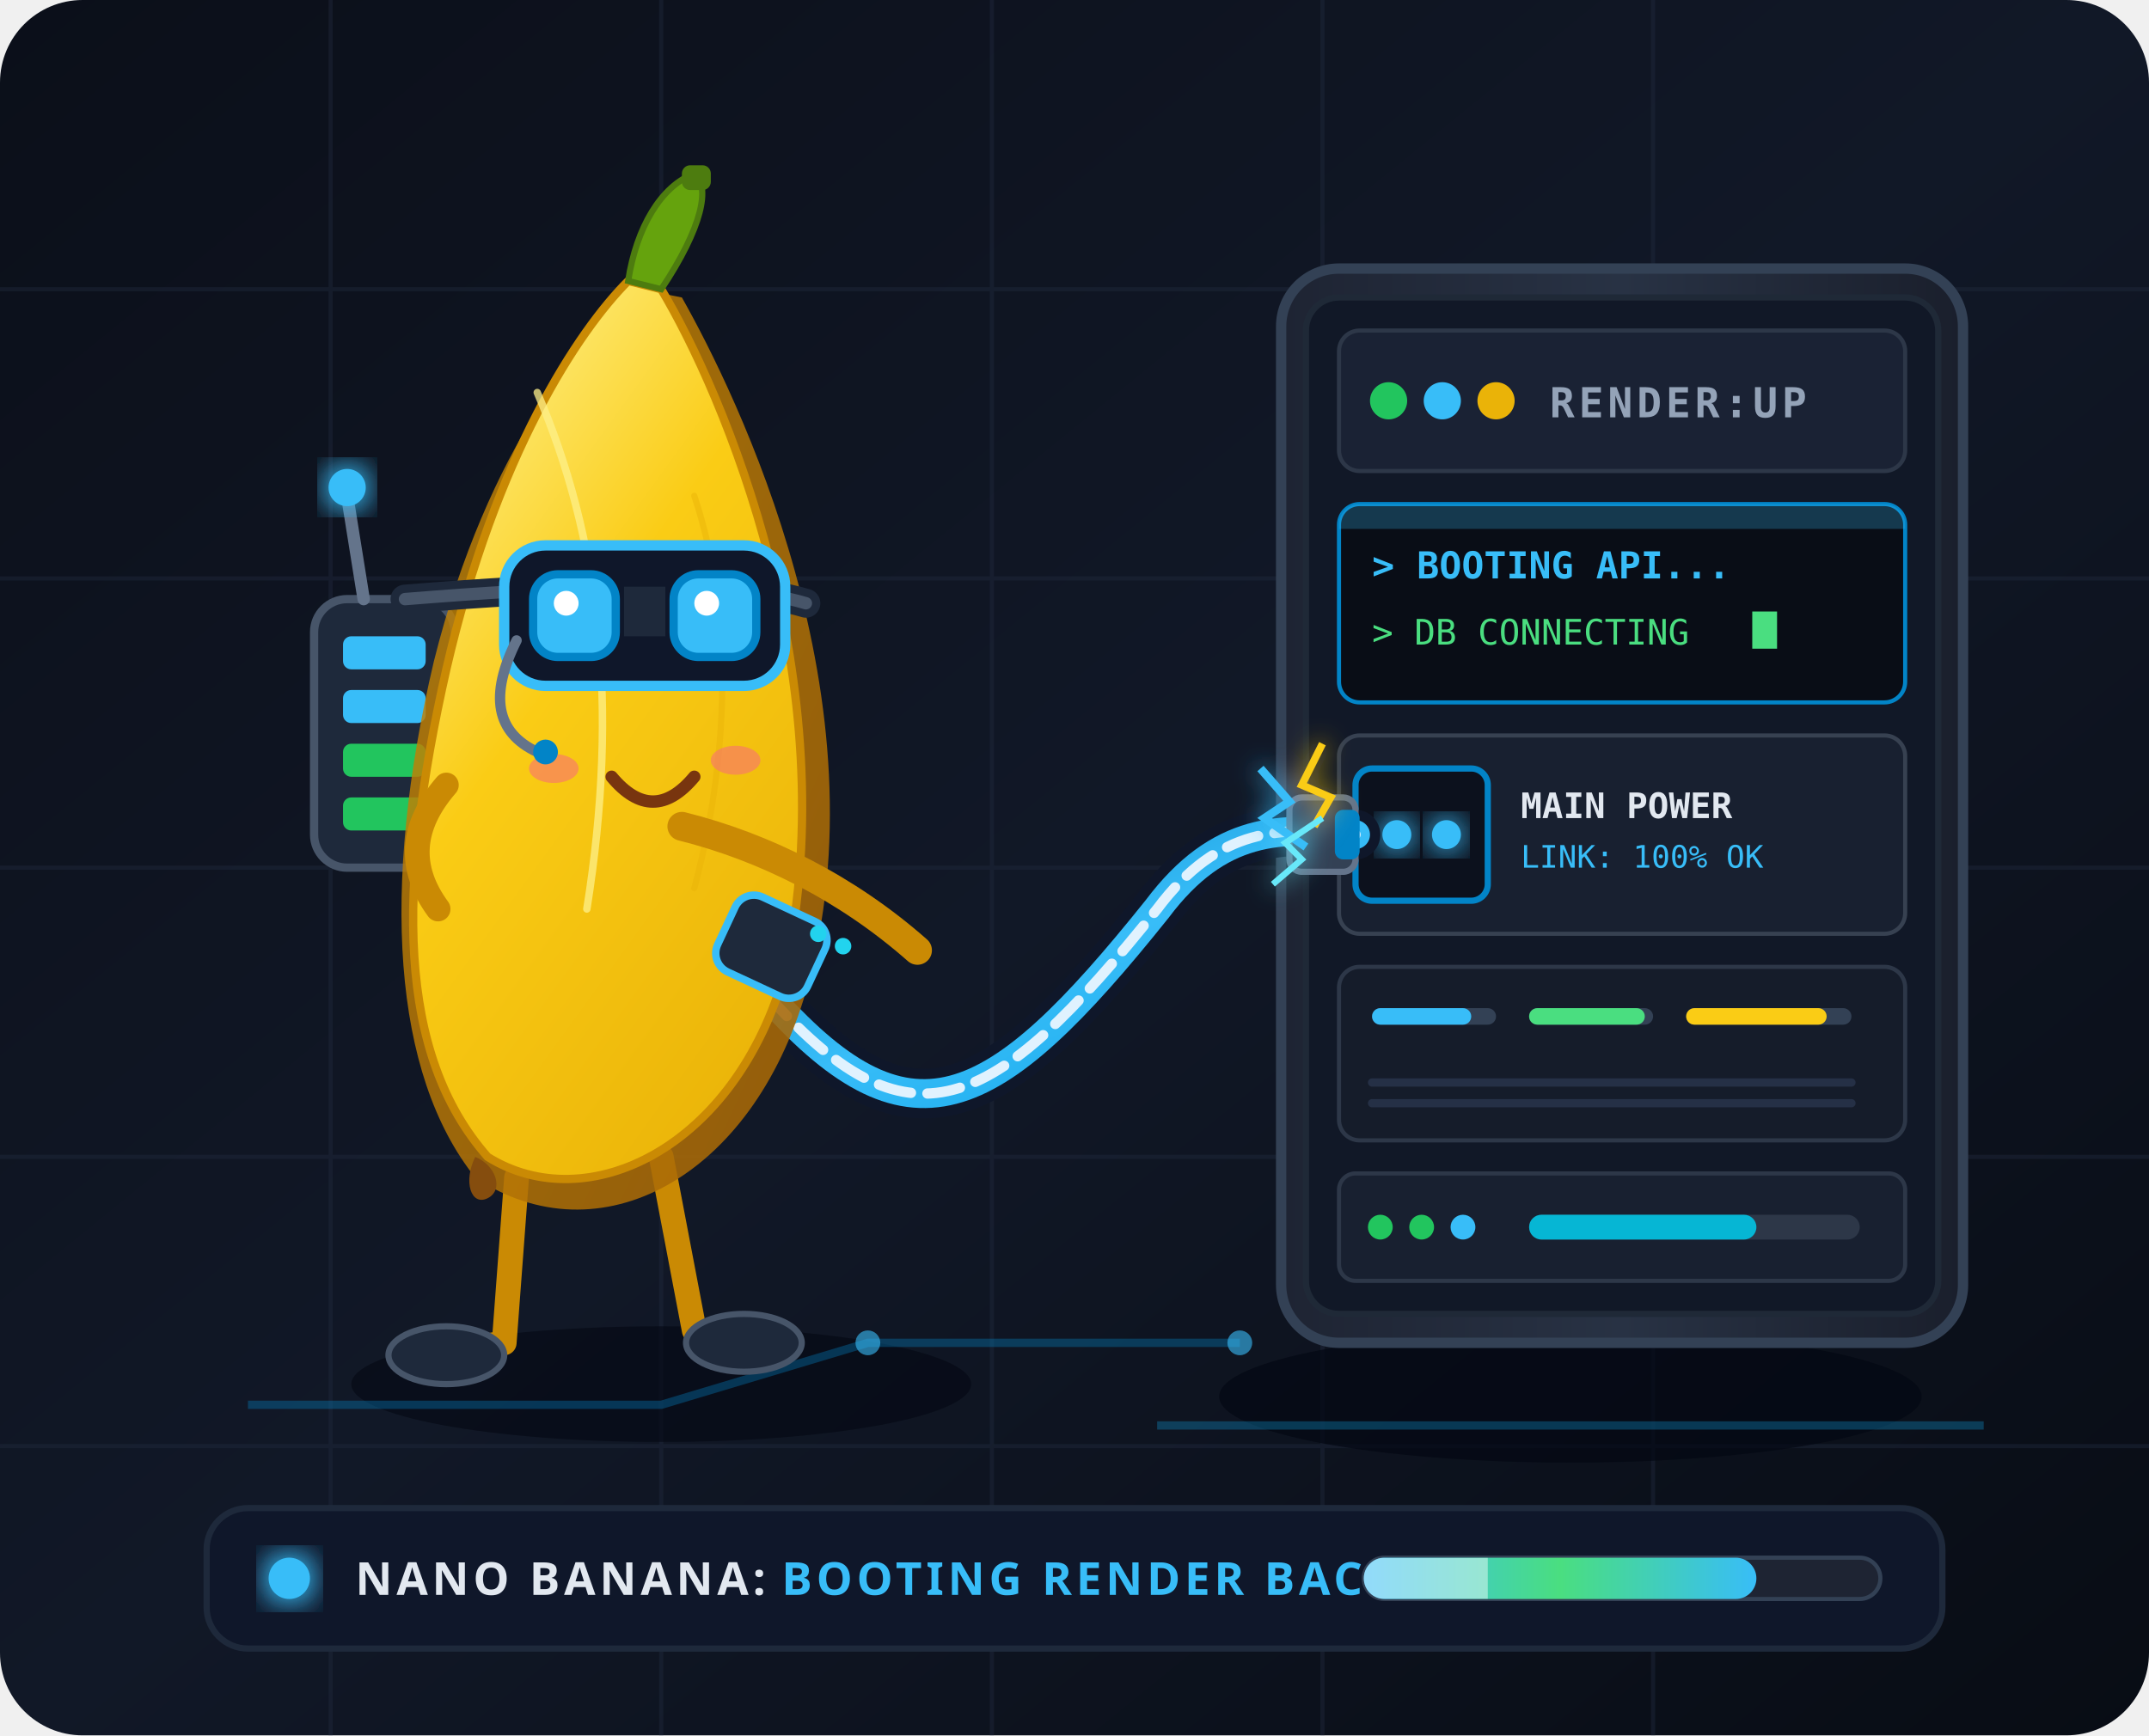
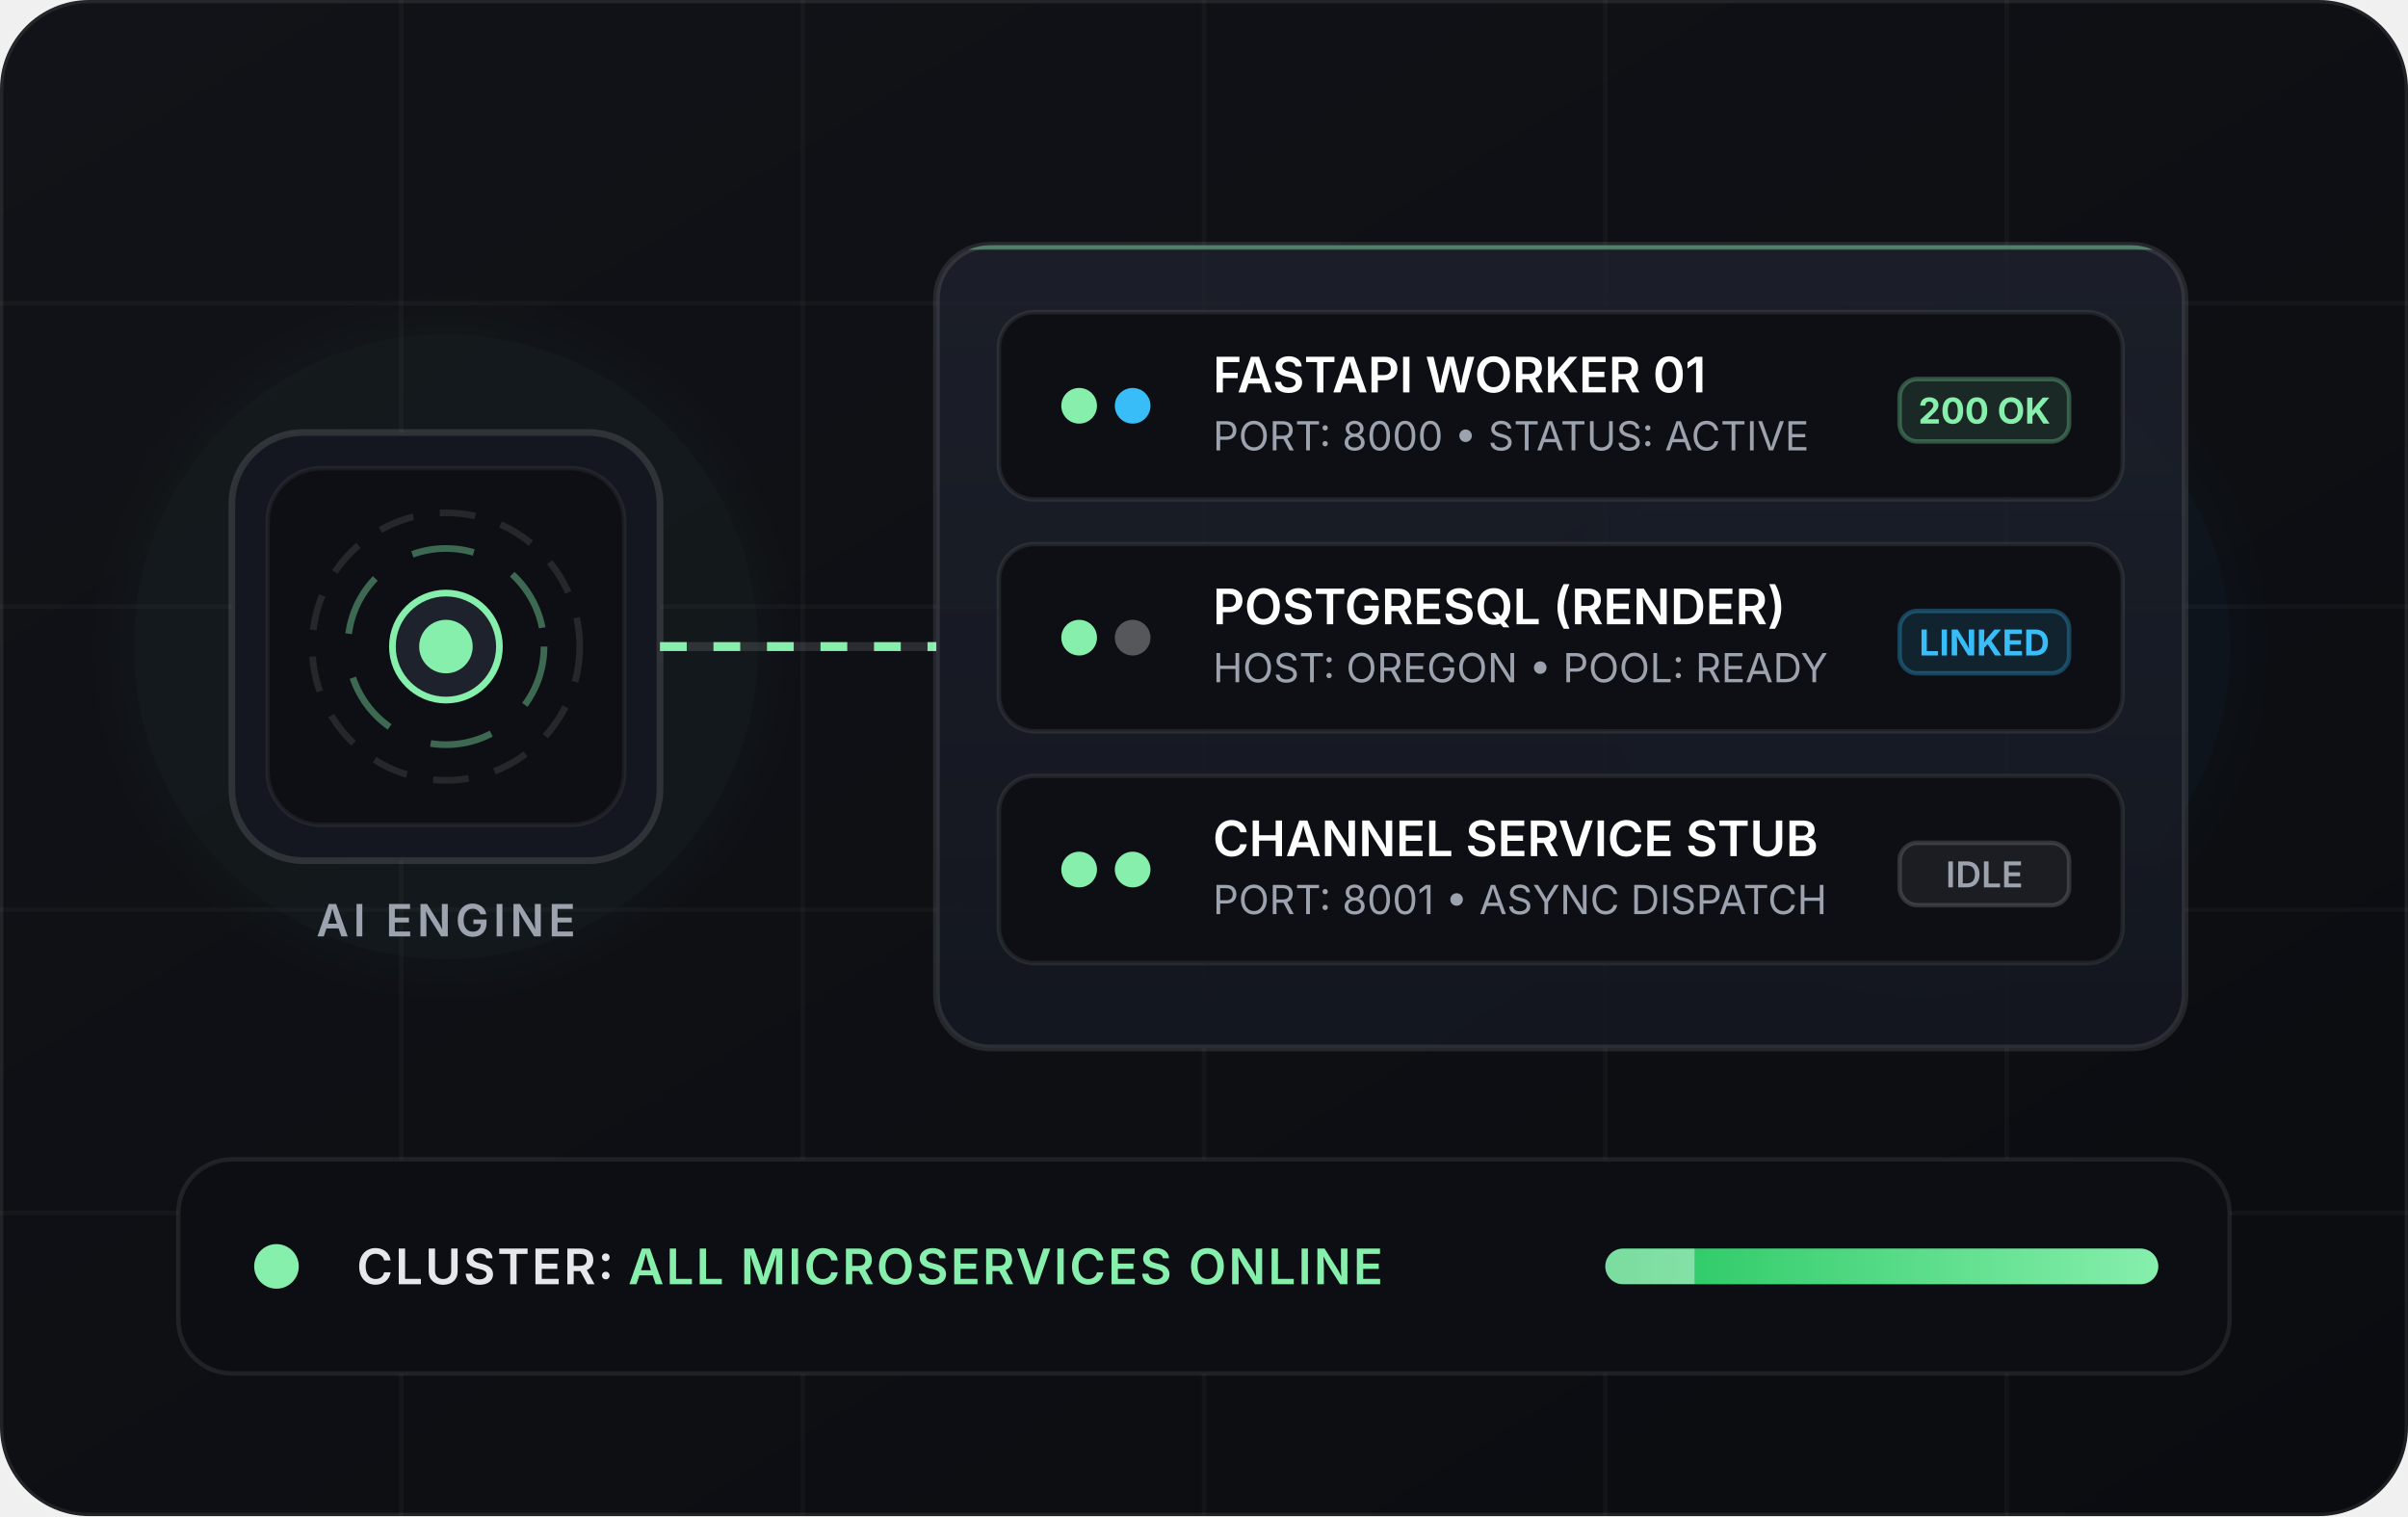
- <svg xmlns="http://www.w3.org/2000/svg" viewBox="0 0 520 420" width="100%" height="100%">
+ <svg xmlns="http://www.w3.org/2000/svg" viewBox="0 0 540 340" width="100%" height="100%">
  <defs>
-     <linearGradient id="bgGrad" x1="0%" y1="0%" x2="100%" y2="100%">
-       <stop offset="0%" stop-color="#0b0f19" />
-       <stop offset="50%" stop-color="#111827" />
-       <stop offset="100%" stop-color="#080c14" />
+     <linearGradient id="proBg" x1="0%" y1="0%" x2="100%" y2="100%">
+       <stop offset="0%" stop-color="#111318" />
+       <stop offset="100%" stop-color="#0a0c10" />
    </linearGradient>
-     <linearGradient id="bananaGrad" x1="20%" y1="0%" x2="80%" y2="100%">
-       <stop offset="0%" stop-color="#fef08a" />
-       <stop offset="40%" stop-color="#facc15" />
-       <stop offset="100%" stop-color="#eab308" />
+     <linearGradient id="glassChassis" x1="0%" y1="0%" x2="0%" y2="100%">
+       <stop offset="0%" stop-color="#1e222d" stop-opacity="0.8" />
+       <stop offset="100%" stop-color="#141720" stop-opacity="0.9" />
    </linearGradient>
-     <linearGradient id="bananaShadow" x1="0%" y1="0%" x2="100%" y2="100%">
-       <stop offset="0%" stop-color="#ca8a04" stop-opacity="0.8" />
-       <stop offset="100%" stop-color="#a16207" stop-opacity="0.9" />
+     <linearGradient id="emeraldGrad" x1="0%" y1="0%" x2="100%" y2="0%">
+       <stop offset="0%" stop-color="#22c55e" />
+       <stop offset="100%" stop-color="#86efac" />
    </linearGradient>
-     <linearGradient id="serverGrad" x1="0%" y1="0%" x2="100%" y2="0%">
-       <stop offset="0%" stop-color="#1e2433" />
-       <stop offset="50%" stop-color="#283244" />
-       <stop offset="100%" stop-color="#1a1f2c" />
-     </linearGradient>
-     <linearGradient id="cyanNeon" x1="0%" y1="0%" x2="100%" y2="0%">
-       <stop offset="0%" stop-color="#06b6d4" />
-       <stop offset="50%" stop-color="#38bdf8" />
-       <stop offset="100%" stop-color="#22d3ee" />
-     </linearGradient>
-     <linearGradient id="cableGrad" x1="0%" y1="0%" x2="100%" y2="100%">
-       <stop offset="0%" stop-color="#0284c7" />
-       <stop offset="50%" stop-color="#38bdf8" />
-       <stop offset="100%" stop-color="#0ea5e9" />
-     </linearGradient>
-     <linearGradient id="progressBarGrad" x1="0%" y1="0%" x2="100%" y2="0%">
-       <stop offset="0%" stop-color="#38bdf8" />
-       <stop offset="50%" stop-color="#4ade80" />
-       <stop offset="100%" stop-color="#38bdf8" />
-     </linearGradient>
-     <filter id="neonGlowCyan" x="-30%" y="-30%" width="160%" height="160%">
-       <feGaussianBlur stdDeviation="4" result="blur" />
-       <feMerge>
-         <feMergeNode in="blur" />
-         <feMergeNode in="blur" />
-         <feMergeNode in="SourceGraphic" />
-       </feMerge>
-     </filter>
-     <filter id="neonGlowYellow" x="-30%" y="-30%" width="160%" height="160%">
-       <feGaussianBlur stdDeviation="5" result="blur" />
+     <filter id="softGlow" x="-20%" y="-20%" width="140%" height="140%">
+       <feGaussianBlur stdDeviation="3" result="blur" />
      <feMerge>
        <feMergeNode in="blur" />
        <feMergeNode in="SourceGraphic" />
      </feMerge>
    </filter>
-     <filter id="sparkGlow" x="-50%" y="-50%" width="200%" height="200%">
-       <feGaussianBlur stdDeviation="3" result="blur" />
+     <filter id="accentGlow" x="-30%" y="-30%" width="160%" height="160%">
+       <feGaussianBlur stdDeviation="6" result="blur" />
      <feMerge>
        <feMergeNode in="blur" />
        <feMergeNode in="SourceGraphic" />
      </feMerge>
    </filter>
  </defs>
  <style>
-     /* CSS Keyframe Animations */
-     @keyframes floatBanana {
-       0%, 100% { transform: translateY(0px) rotate(0deg); }
-       50% { transform: translateY(-7px) rotate(-1.5deg); }
+     @keyframes pulseLed {
+       0%, 100% { opacity: 1; filter: drop-shadow(0 0 4px #86efac); }
+       50% { opacity: 0.3; filter: none; }
    }

-     @keyframes pulseGoggles {
-       0%, 100% { opacity: 0.85; filter: drop-shadow(0 0 4px #38bdf8); }
-       50% { opacity: 1; filter: drop-shadow(0 0 12px #38bdf8); }
-     }
- 
-     @keyframes electricPulse {
-       0%, 100% { stroke-dashoffset: 0; opacity: 0.9; }
-       50% { stroke-dashoffset: -30; opacity: 1; }
-     }
- 
-     @keyframes blinkLedGreen {
-       0%, 100% { opacity: 1; filter: drop-shadow(0 0 6px #22c55e); }
+     @keyframes pulseCyan {
+       0%, 100% { opacity: 1; filter: drop-shadow(0 0 4px #38bdf8); }
      50% { opacity: 0.25; filter: none; }
    }

-     @keyframes blinkLedCyan {
-       0%, 100% { opacity: 0.2; filter: none; }
-       40% { opacity: 1; filter: drop-shadow(0 0 6px #06b6d4); }
-       70% { opacity: 0.3; }
+     @keyframes dataStream {
+       0% { stroke-dashoffset: 60; }
+       100% { stroke-dashoffset: 0; }
    }

-     @keyframes blinkLedYellow {
-       0%, 100% { opacity: 0.3; }
-       30% { opacity: 1; filter: drop-shadow(0 0 6px #eab308); }
-       80% { opacity: 0.2; filter: none; }
+     @keyframes scanLine {
+       0% { transform: translateY(0); opacity: 0.1; }
+       50% { opacity: 0.45; }
+       100% { transform: translateY(180px); opacity: 0.1; }
    }

-     @keyframes sparkFlicker {
-       0%, 100% { opacity: 0; transform: scale(0.6); }
-       25% { opacity: 1; transform: scale(1.1); }
-       50% { opacity: 0.2; transform: scale(0.8); }
-       75% { opacity: 1; transform: scale(1.2); }
+     @keyframes coreSpin {
+       0% { transform: rotate(0deg); }
+       100% { transform: rotate(360deg); }
    }

-     @keyframes progressSweep {
+     @keyframes shimmerBar {
      0% { transform: translateX(-100%); }
      100% { transform: translateX(200%); }
    }

-     @keyframes scanline {
-       0% { transform: translateY(0px); opacity: 0.6; }
-       50% { opacity: 0.9; }
-       100% { transform: translateY(28px); opacity: 0.2; }
+     .led-emerald { animation: pulseLed 1.6s ease-in-out infinite; }
+     .led-emerald-alt { animation: pulseLed 2.1s 0.4s ease-in-out infinite; }
+     .led-cyan { animation: pulseCyan 1.8s 0.2s ease-in-out infinite; }
+ 
+     .stream-line {
+       stroke-dasharray: 6 6;
+       animation: dataStream 1.2s linear infinite;
    }

-     @keyframes terminalTextFlicker {
-       0%, 100% { opacity: 1; }
-       50% { opacity: 0.7; }
+     .scanner {
+       animation: scanLine 3s linear infinite;
    }

-     .banana-char {
-       animation: floatBanana 3.2s ease-in-out infinite;
-       transform-origin: 150px 220px;
+     .core-rings {
+       transform-origin: 100px 145px;
+       animation: coreSpin 16s linear infinite;
    }

-     .goggles-lens {
-       animation: pulseGoggles 2s ease-in-out infinite;
-     }
- 
-     .spark-1 {
-       animation: sparkFlicker 1.4s ease-in-out infinite;
-       transform-origin: 295px 190px;
-     }
- 
-     .spark-2 {
-       animation: sparkFlicker 1.8s 0.4s ease-in-out infinite;
-       transform-origin: 300px 185px;
-     }
- 
-     .spark-3 {
-       animation: sparkFlicker 1.2s 0.7s ease-in-out infinite;
-       transform-origin: 290px 200px;
-     }
- 
-     .led-g1 { animation: blinkLedGreen 1.2s infinite ease-in-out; }
-     .led-g2 { animation: blinkLedGreen 1.5s 0.3s infinite ease-in-out; }
-     .led-c1 { animation: blinkLedCyan 1.8s 0.2s infinite ease-in-out; }
-     .led-y1 { animation: blinkLedYellow 1.4s 0.5s infinite ease-in-out; }
- 
-     .electric-wire {
-       stroke-dasharray: 8 4;
-       animation: electricPulse 1s linear infinite;
-     }
- 
-     .progress-bar-inner {
-       animation: progressSweep 2s ease-in-out infinite;
-     }
- 
-     .scanline-bar {
-       animation: scanline 2.5s linear infinite;
-     }
- 
-     .terminal-title {
-       animation: terminalTextFlicker 2.5s ease-in-out infinite;
+     .shimmer {
+       animation: shimmerBar 2.2s cubic-bezier(0.4, 0, 0.2, 1) infinite;
    }
  </style>
-   <rect width="520" height="420" rx="20" fill="url(#bgGrad)" />
-   <g stroke="#1e293b" stroke-width="1" opacity="0.45">
-     <line x1="0" y1="70" x2="520" y2="70" />
-     <line x1="0" y1="140" x2="520" y2="140" />
-     <line x1="0" y1="210" x2="520" y2="210" />
-     <line x1="0" y1="280" x2="520" y2="280" />
-     <line x1="0" y1="350" x2="520" y2="350" />
-     <line x1="80" y1="0" x2="80" y2="420" />
-     <line x1="160" y1="0" x2="160" y2="420" />
-     <line x1="240" y1="0" x2="240" y2="420" />
-     <line x1="320" y1="0" x2="320" y2="420" />
-     <line x1="400" y1="0" x2="400" y2="420" />
+   <rect width="540" height="340" rx="20" fill="url(#proBg)" stroke="#ffffff" stroke-opacity="0.08" stroke-width="1.5" />
+   <g stroke="#ffffff" stroke-opacity="0.03" stroke-width="1">
+     <line x1="0" y1="68" x2="540" y2="68" />
+     <line x1="0" y1="136" x2="540" y2="136" />
+     <line x1="0" y1="204" x2="540" y2="204" />
+     <line x1="0" y1="272" x2="540" y2="272" />
+     <line x1="90" y1="0" x2="90" y2="340" />
+     <line x1="180" y1="0" x2="180" y2="340" />
+     <line x1="270" y1="0" x2="270" y2="340" />
+     <line x1="360" y1="0" x2="360" y2="340" />
+     <line x1="450" y1="0" x2="450" y2="340" />
  </g>
-   <ellipse cx="160" cy="335" rx="75" ry="14" fill="#030712" opacity="0.6" />
-   <ellipse cx="380" cy="338" rx="85" ry="16" fill="#030712" opacity="0.7" />
-   <path d="M 60 340 L 160 340 L 210 325 L 300 325" fill="none" stroke="#0284c7" stroke-width="2" opacity="0.35" />
-   <path d="M 280 345 L 380 345 L 480 345" fill="none" stroke="#0ea5e9" stroke-width="2" opacity="0.3" />
-   <circle cx="210" cy="325" r="3" fill="#38bdf8" opacity="0.6" />
-   <circle cx="300" cy="325" r="3" fill="#38bdf8" opacity="0.6" />
-   <g id="server-rack">
-     <rect x="310" y="65" width="165" height="260" rx="14" fill="url(#serverGrad)" stroke="#334155" stroke-width="2.5" />
-     <rect x="316" y="72" width="153" height="246" rx="8" fill="#111827" stroke="#1f2937" stroke-width="1.5" />
-     <rect x="324" y="80" width="137" height="34" rx="5" fill="#1a2234" stroke="#2d3748" stroke-width="1" />
-     <circle cx="336" cy="97" r="4.5" fill="#22c55e" class="led-g1" />
-     <circle cx="349" cy="97" r="4.5" fill="#38bdf8" class="led-c1" />
-     <circle cx="362" cy="97" r="4.5" fill="#eab308" class="led-y1" />
-     <text x="375" y="101" font-family="'JetBrains Mono', monospace, sans-serif" font-size="10" font-weight="700" fill="#94a3b8" letter-spacing="1">RENDER:UP</text>
-     <rect x="324" y="122" width="137" height="48" rx="5" fill="#090d16" stroke="#0284c7" stroke-width="1" />
-     <g clip-path="url(#screenClip)">
-       <clipPath id="screenClip">
-         <rect x="324" y="122" width="137" height="48" rx="5" />
+   <circle cx="100" cy="145" r="70" fill="#86efac" opacity="0.04" filter="url(#accentGlow)" />
+   <circle cx="430" cy="145" r="70" fill="#38bdf8" opacity="0.04" filter="url(#accentGlow)" />
+   <g id="ai-processor">
+     <rect x="52" y="97" width="96" height="96" rx="16" fill="#141720" stroke="#ffffff" stroke-opacity="0.12" stroke-width="1.5" />
+     <rect x="60" y="105" width="80" height="80" rx="12" fill="#0d0f14" stroke="#ffffff" stroke-opacity="0.06" stroke-width="1" />
+     <g class="core-rings">
+       <circle cx="100" cy="145" r="30" fill="none" stroke="#ffffff" stroke-opacity="0.1" stroke-width="1.5" stroke-dasharray="8 6" />
+       <circle cx="100" cy="145" r="22" fill="none" stroke="#86efac" stroke-opacity="0.4" stroke-width="1.5" stroke-dasharray="14 10" />
+     </g>
+     <circle cx="100" cy="145" r="12" fill="#1e222d" stroke="#86efac" stroke-width="1.5" />
+     <circle cx="100" cy="145" r="6" fill="#86efac" class="led-emerald" />
+     <text x="100" y="210" text-anchor="middle" font-family="'Inter', -apple-system, sans-serif" font-size="10" font-weight="600" fill="#9ca3af" letter-spacing="1">AI ENGINE</text>
+   </g>
+   <path d="M 148 145 L 210 145" fill="none" stroke="#ffffff" stroke-opacity="0.12" stroke-width="2" />
+   <path d="M 148 145 L 210 145" fill="none" stroke="#86efac" stroke-width="2" class="stream-line" />
+   <g id="server-chassis">
+     <rect x="210" y="55" width="280" height="180" rx="12" fill="url(#glassChassis)" stroke="#ffffff" stroke-opacity="0.1" stroke-width="1.5" />
+     <g clip-path="url(#chassisClip)">
+       <clipPath id="chassisClip">
+         <rect x="210" y="55" width="280" height="180" rx="12" />
      </clipPath>
-       <rect x="324" y="122" width="137" height="6" fill="#38bdf8" opacity="0.25" class="scanline-bar" />
+       <line x1="210" y1="55" x2="490" y2="55" stroke="#86efac" stroke-width="2" opacity="0.4" class="scanner" />
    </g>
-     <text x="332" y="140" font-family="'JetBrains Mono', monospace, sans-serif" font-size="9" font-weight="bold" fill="#38bdf8" class="terminal-title">&gt; BOOTING API...</text>
-     <text x="332" y="156" font-family="'JetBrains Mono', monospace, sans-serif" font-size="8.5" fill="#4ade80">&gt; DB CONNECTING</text>
-     <rect x="424" y="148" width="6" height="9" fill="#4ade80" class="led-g1" />
-     <rect x="324" y="178" width="137" height="48" rx="5" fill="#182030" stroke="#374151" stroke-width="1" />
-     <rect x="328" y="186" width="32" height="32" rx="4" fill="#0c111d" stroke="#0284c7" stroke-width="1.5" />
-     <circle cx="338" cy="202" r="3.5" fill="#38bdf8" filter="url(#neonGlowCyan)" />
-     <circle cx="350" cy="202" r="3.5" fill="#38bdf8" filter="url(#neonGlowCyan)" />
-     <text x="368" y="198" font-family="'JetBrains Mono', monospace, sans-serif" font-size="8.5" font-weight="700" fill="#e2e8f0">MAIN POWER</text>
-     <text x="368" y="210" font-family="'JetBrains Mono', monospace, sans-serif" font-size="7.5" fill="#38bdf8">LINK: 100% OK</text>
-     <rect x="324" y="234" width="137" height="42" rx="5" fill="#151c2a" stroke="#2d3748" stroke-width="1" />
-     <rect x="332" y="244" width="30" height="4" rx="2" fill="#334155" />
-     <rect x="332" y="244" width="24" height="4" rx="2" fill="#38bdf8" class="led-c1" />
-     <rect x="370" y="244" width="30" height="4" rx="2" fill="#334155" />
-     <rect x="370" y="244" width="28" height="4" rx="2" fill="#4ade80" class="led-g2" />
-     <rect x="408" y="244" width="40" height="4" rx="2" fill="#334155" />
-     <rect x="408" y="244" width="34" height="4" rx="2" fill="#facc15" class="led-y1" />
-     <line x1="332" y1="262" x2="448" y2="262" stroke="#253046" stroke-width="2" stroke-linecap="round" />
-     <line x1="332" y1="267" x2="448" y2="267" stroke="#253046" stroke-width="2" stroke-linecap="round" />
-     <rect x="324" y="284" width="137" height="26" rx="4" fill="#182030" stroke="#2d3748" stroke-width="1" />
-     <circle cx="334" cy="297" r="3" fill="#22c55e" class="led-g1" />
-     <circle cx="344" cy="297" r="3" fill="#22c55e" class="led-g2" />
-     <circle cx="354" cy="297" r="3" fill="#38bdf8" class="led-c1" />
-     <rect x="370" y="294" width="80" height="6" rx="3" fill="#2d3748" />
-     <rect x="370" y="294" width="55" height="6" rx="3" fill="#06b6d4" />
+     <rect x="224" y="70" width="252" height="42" rx="8" fill="#0d0f14" stroke="#ffffff" stroke-opacity="0.08" stroke-width="1" />
+     <circle cx="242" cy="91" r="4" fill="#86efac" class="led-emerald" />
+     <circle cx="254" cy="91" r="4" fill="#38bdf8" class="led-cyan" />
+     <text x="272" y="88" font-family="'Inter', sans-serif" font-size="11" font-weight="600" fill="#ffffff">FASTAPI WORKER 01</text>
+     <text x="272" y="101" font-family="'Inter', monospace, sans-serif" font-size="9" fill="#9ca3af">PORT: 8000 • STATUS: ACTIVE</text>
+     <rect x="426" y="85" width="38" height="14" rx="4" fill="#86efac" fill-opacity="0.12" stroke="#86efac" stroke-opacity="0.3" stroke-width="1" />
+     <text x="445" y="95" text-anchor="middle" font-family="'Inter', sans-serif" font-size="8" font-weight="700" fill="#86efac">200 OK</text>
+     <rect x="224" y="122" width="252" height="42" rx="8" fill="#0d0f14" stroke="#ffffff" stroke-opacity="0.08" stroke-width="1" />
+     <circle cx="242" cy="143" r="4" fill="#86efac" class="led-emerald-alt" />
+     <circle cx="254" cy="143" r="4" fill="#ffffff" opacity="0.3" />
+     <text x="272" y="140" font-family="'Inter', sans-serif" font-size="11" font-weight="600" fill="#ffffff">POSTGRESQL (RENDER)</text>
+     <text x="272" y="153" font-family="'Inter', monospace, sans-serif" font-size="9" fill="#9ca3af">HOST: OREGON • POOL: READY</text>
+     <rect x="426" y="137" width="38" height="14" rx="4" fill="#38bdf8" fill-opacity="0.12" stroke="#38bdf8" stroke-opacity="0.3" stroke-width="1" />
+     <text x="445" y="147" text-anchor="middle" font-family="'Inter', sans-serif" font-size="8" font-weight="700" fill="#38bdf8">LINKED</text>
+     <rect x="224" y="174" width="252" height="42" rx="8" fill="#0d0f14" stroke="#ffffff" stroke-opacity="0.08" stroke-width="1" />
+     <circle cx="242" cy="195" r="4" fill="#86efac" class="led-emerald" />
+     <circle cx="254" cy="195" r="4" fill="#86efac" class="led-emerald-alt" />
+     <text x="272" y="192" font-family="'Inter', sans-serif" font-size="11" font-weight="600" fill="#ffffff">CHANNEL SERVICE STUB</text>
+     <text x="272" y="205" font-family="'Inter', monospace, sans-serif" font-size="9" fill="#9ca3af">PORT: 8001 • ASYNC DISPATCH</text>
+     <rect x="426" y="189" width="38" height="14" rx="4" fill="#ffffff" fill-opacity="0.06" stroke="#ffffff" stroke-opacity="0.15" stroke-width="1" />
+     <text x="445" y="199" text-anchor="middle" font-family="'Inter', sans-serif" font-size="8" font-weight="600" fill="#9ca3af">IDLE</text>
  </g>
-   <path d="M 185 240 C 220 280, 240 270, 280 220 C 295 200, 310 200, 328 202" fill="none" stroke="#0f172a" stroke-width="12" stroke-linecap="round" />
-   <path d="M 185 240 C 220 280, 240 270, 280 220 C 295 200, 310 200, 328 202" fill="none" stroke="url(#cableGrad)" stroke-width="7" stroke-linecap="round" />
-   <path d="M 185 240 C 220 280, 240 270, 280 220 C 295 200, 310 200, 328 202" fill="none" stroke="#e0f2fe" stroke-width="2.5" stroke-linecap="round" class="electric-wire" />
-   <rect x="312" y="193" width="16" height="18" rx="3" fill="#334155" stroke="#64748b" stroke-width="1.5" />
-   <rect x="323" y="196" width="6" height="12" rx="2" fill="#0284c7" />
-   <g filter="url(#sparkGlow)">
-     <path d="M 305 186 L 312 194 L 306 198 L 316 205" fill="none" stroke="#38bdf8" stroke-width="2" class="spark-1" />
-     <path d="M 320 180 L 315 190 L 322 193 L 318 200" fill="none" stroke="#facc15" stroke-width="1.8" class="spark-2" />
-     <path d="M 308 214 L 315 208 L 311 204 L 320 198" fill="none" stroke="#67e8f9" stroke-width="1.5" class="spark-3" />
-   </g>
-   <g class="banana-char" id="nano-banana">
-     <rect x="76" y="145" width="34" height="65" rx="8" fill="#1e293b" stroke="#475569" stroke-width="2" />
-     <rect x="83" y="154" width="20" height="8" rx="2" fill="#38bdf8" class="led-c1" />
-     <rect x="83" y="167" width="20" height="8" rx="2" fill="#38bdf8" class="led-c1" />
-     <rect x="83" y="180" width="20" height="8" rx="2" fill="#22c55e" class="led-g1" />
-     <rect x="83" y="193" width="20" height="8" rx="2" fill="#22c55e" class="led-g1" />
-     <line x1="88" y1="145" x2="84" y2="120" stroke="#64748b" stroke-width="3" stroke-linecap="round" />
-     <circle cx="84" cy="118" r="4.5" fill="#38bdf8" filter="url(#neonGlowCyan)" class="led-c1" />
-     <path d="M 125 285 L 122 325 L 105 328" fill="none" stroke="#ca8a04" stroke-width="6" stroke-linecap="round" stroke-linejoin="round" />
-     <ellipse cx="108" cy="328" rx="14" ry="7" fill="#1e293b" stroke="#475569" stroke-width="1.5" />
-     <path d="M 160 280 L 168 322 L 185 325" fill="none" stroke="#ca8a04" stroke-width="6" stroke-linecap="round" stroke-linejoin="round" />
-     <ellipse cx="180" cy="325" rx="14" ry="7" fill="#1e293b" stroke="#475569" stroke-width="1.5" />
-     <path d="M 165 72               C 178 95, 215 170, 195 240               C 182 285, 145 305, 115 285               C 95 260, 92 215, 105 160               C 118 108, 142 80, 155 70 Z" fill="url(#bananaShadow)" />
-     <path d="M 160 70               C 175 95, 205 165, 190 235               C 178 278, 142 295, 118 280               C 96 255, 96 215, 108 162               C 120 110, 140 80, 152 68 Z" fill="url(#bananaGrad)" stroke="#ca8a04" stroke-width="2" />
-     <path d="M 152 68 C 154 55, 160 45, 168 42 C 172 45, 170 55, 160 70 Z" fill="#65a30d" stroke="#4d7c0f" stroke-width="1.5" />
-     <rect x="165" y="40" width="7" height="6" rx="2" fill="#4d7c0f" />
-     <path d="M 115 280 C 112 286, 114 292, 118 290 C 122 288, 120 282, 115 280 Z" fill="#854d0e" />
-     <path d="M 130 95 C 145 130, 150 170, 142 220" fill="none" stroke="#fef08a" stroke-width="1.8" stroke-linecap="round" opacity="0.75" />
-     <path d="M 168 120 C 178 150, 176 185, 168 215" fill="none" stroke="#eab308" stroke-width="1.5" stroke-linecap="round" opacity="0.5" />
-     <path d="M 148 188 Q 158 200 168 188" fill="none" stroke="#78350f" stroke-width="3" stroke-linecap="round" />
-     <ellipse cx="134" cy="186" rx="6" ry="3.5" fill="#f87171" opacity="0.6" />
-     <ellipse cx="178" cy="184" rx="6" ry="3.5" fill="#f87171" opacity="0.6" />
-     <path d="M 98 145 C 135 142, 175 140, 195 146" fill="none" stroke="#1e293b" stroke-width="7" stroke-linecap="round" />
-     <path d="M 98 145 C 135 142, 175 140, 195 146" fill="none" stroke="#475569" stroke-width="3" stroke-linecap="round" />
-     <rect x="122" y="132" width="68" height="34" rx="10" fill="#0f172a" stroke="#38bdf8" stroke-width="2.5" />
-     <rect x="151" y="142" width="10" height="12" fill="#1e293b" />
-     <rect x="128" y="138" width="22" height="22" rx="7" fill="#0284c7" />
-     <rect x="130" y="140" width="18" height="18" rx="5" fill="#38bdf8" class="goggles-lens" />
-     <circle cx="137" cy="146" r="3" fill="#ffffff" />
-     <rect x="162" y="138" width="22" height="22" rx="7" fill="#0284c7" />
-     <rect x="164" y="140" width="18" height="18" rx="5" fill="#38bdf8" class="goggles-lens" />
-     <circle cx="171" cy="146" r="3" fill="#ffffff" />
-     <path d="M 125 155 Q 115 175 130 182" fill="none" stroke="#64748b" stroke-width="2.5" stroke-linecap="round" />
-     <circle cx="132" cy="182" r="3" fill="#0284c7" />
-     <path d="M 108 190 Q 95 205 106 220" fill="none" stroke="#ca8a04" stroke-width="6" stroke-linecap="round" />
-     <path d="M 165 200 C 185 205, 205 215, 222 230" fill="none" stroke="#ca8a04" stroke-width="7" stroke-linecap="round" />
-     <rect x="180" y="215" width="24" height="20" rx="5" fill="#1e293b" stroke="#38bdf8" stroke-width="1.8" transform="rotate(25 180 215)" />
-     <circle cx="198" cy="226" r="2" fill="#22d3ee" class="led-c1" />
-     <circle cx="204" cy="229" r="2" fill="#22d3ee" class="led-c1" />
-   </g>
-   <g id="bottom-status-bar">
-     <rect x="50" y="365" width="420" height="34" rx="10" fill="#0f172a" stroke="#1e293b" stroke-width="1.5" />
-     <circle cx="70" cy="382" r="5" fill="#38bdf8" filter="url(#neonGlowCyan)" class="led-c1" />
-     <text x="86" y="386" font-family="'JetBrains Mono', 'Segoe UI', monospace, sans-serif" font-size="11" font-weight="700" fill="#e2e8f0" letter-spacing="1">
-       NANO BANANA: <tspan fill="#38bdf8">BOOTING RENDER BACKEND...</tspan>
+   <g id="bottom-console">
+     <rect x="40" y="260" width="460" height="48" rx="12" fill="#0c0e14" stroke="#ffffff" stroke-opacity="0.08" stroke-width="1" />
+     <circle cx="62" cy="284" r="5" fill="#86efac" class="led-emerald" />
+     <text x="80" y="288" font-family="'Inter', monospace, sans-serif" font-size="11" font-weight="600" fill="#e5e7eb" letter-spacing="0.5">
+       CLUSTER: <tspan fill="#86efac">ALL MICROSERVICES ONLINE</tspan>
    </text>
-     <rect x="330" y="377" width="125" height="10" rx="5" fill="#1e2433" stroke="#334155" stroke-width="1" />
-     <g clip-path="url(#progressClip)">
-       <clipPath id="progressClip">
-         <rect x="330" y="377" width="125" height="10" rx="5" />
+     <g clip-path="url(#barClip)">
+       <clipPath id="barClip">
+         <rect x="360" y="280" width="124" height="8" rx="4" />
      </clipPath>
-       <rect x="330" y="377" width="95" height="10" rx="5" fill="url(#progressBarGrad)" />
-       <rect x="320" y="377" width="40" height="10" fill="#ffffff" opacity="0.45" class="progress-bar-inner" />
+       <rect x="360" y="280" width="124" height="8" rx="4" fill="#1f2430" />
+       <rect x="360" y="280" width="124" height="8" rx="4" fill="url(#emeraldGrad)" />
+       <rect x="340" y="280" width="40" height="8" fill="#ffffff" opacity="0.4" class="shimmer" />
    </g>
  </g>
</svg>
